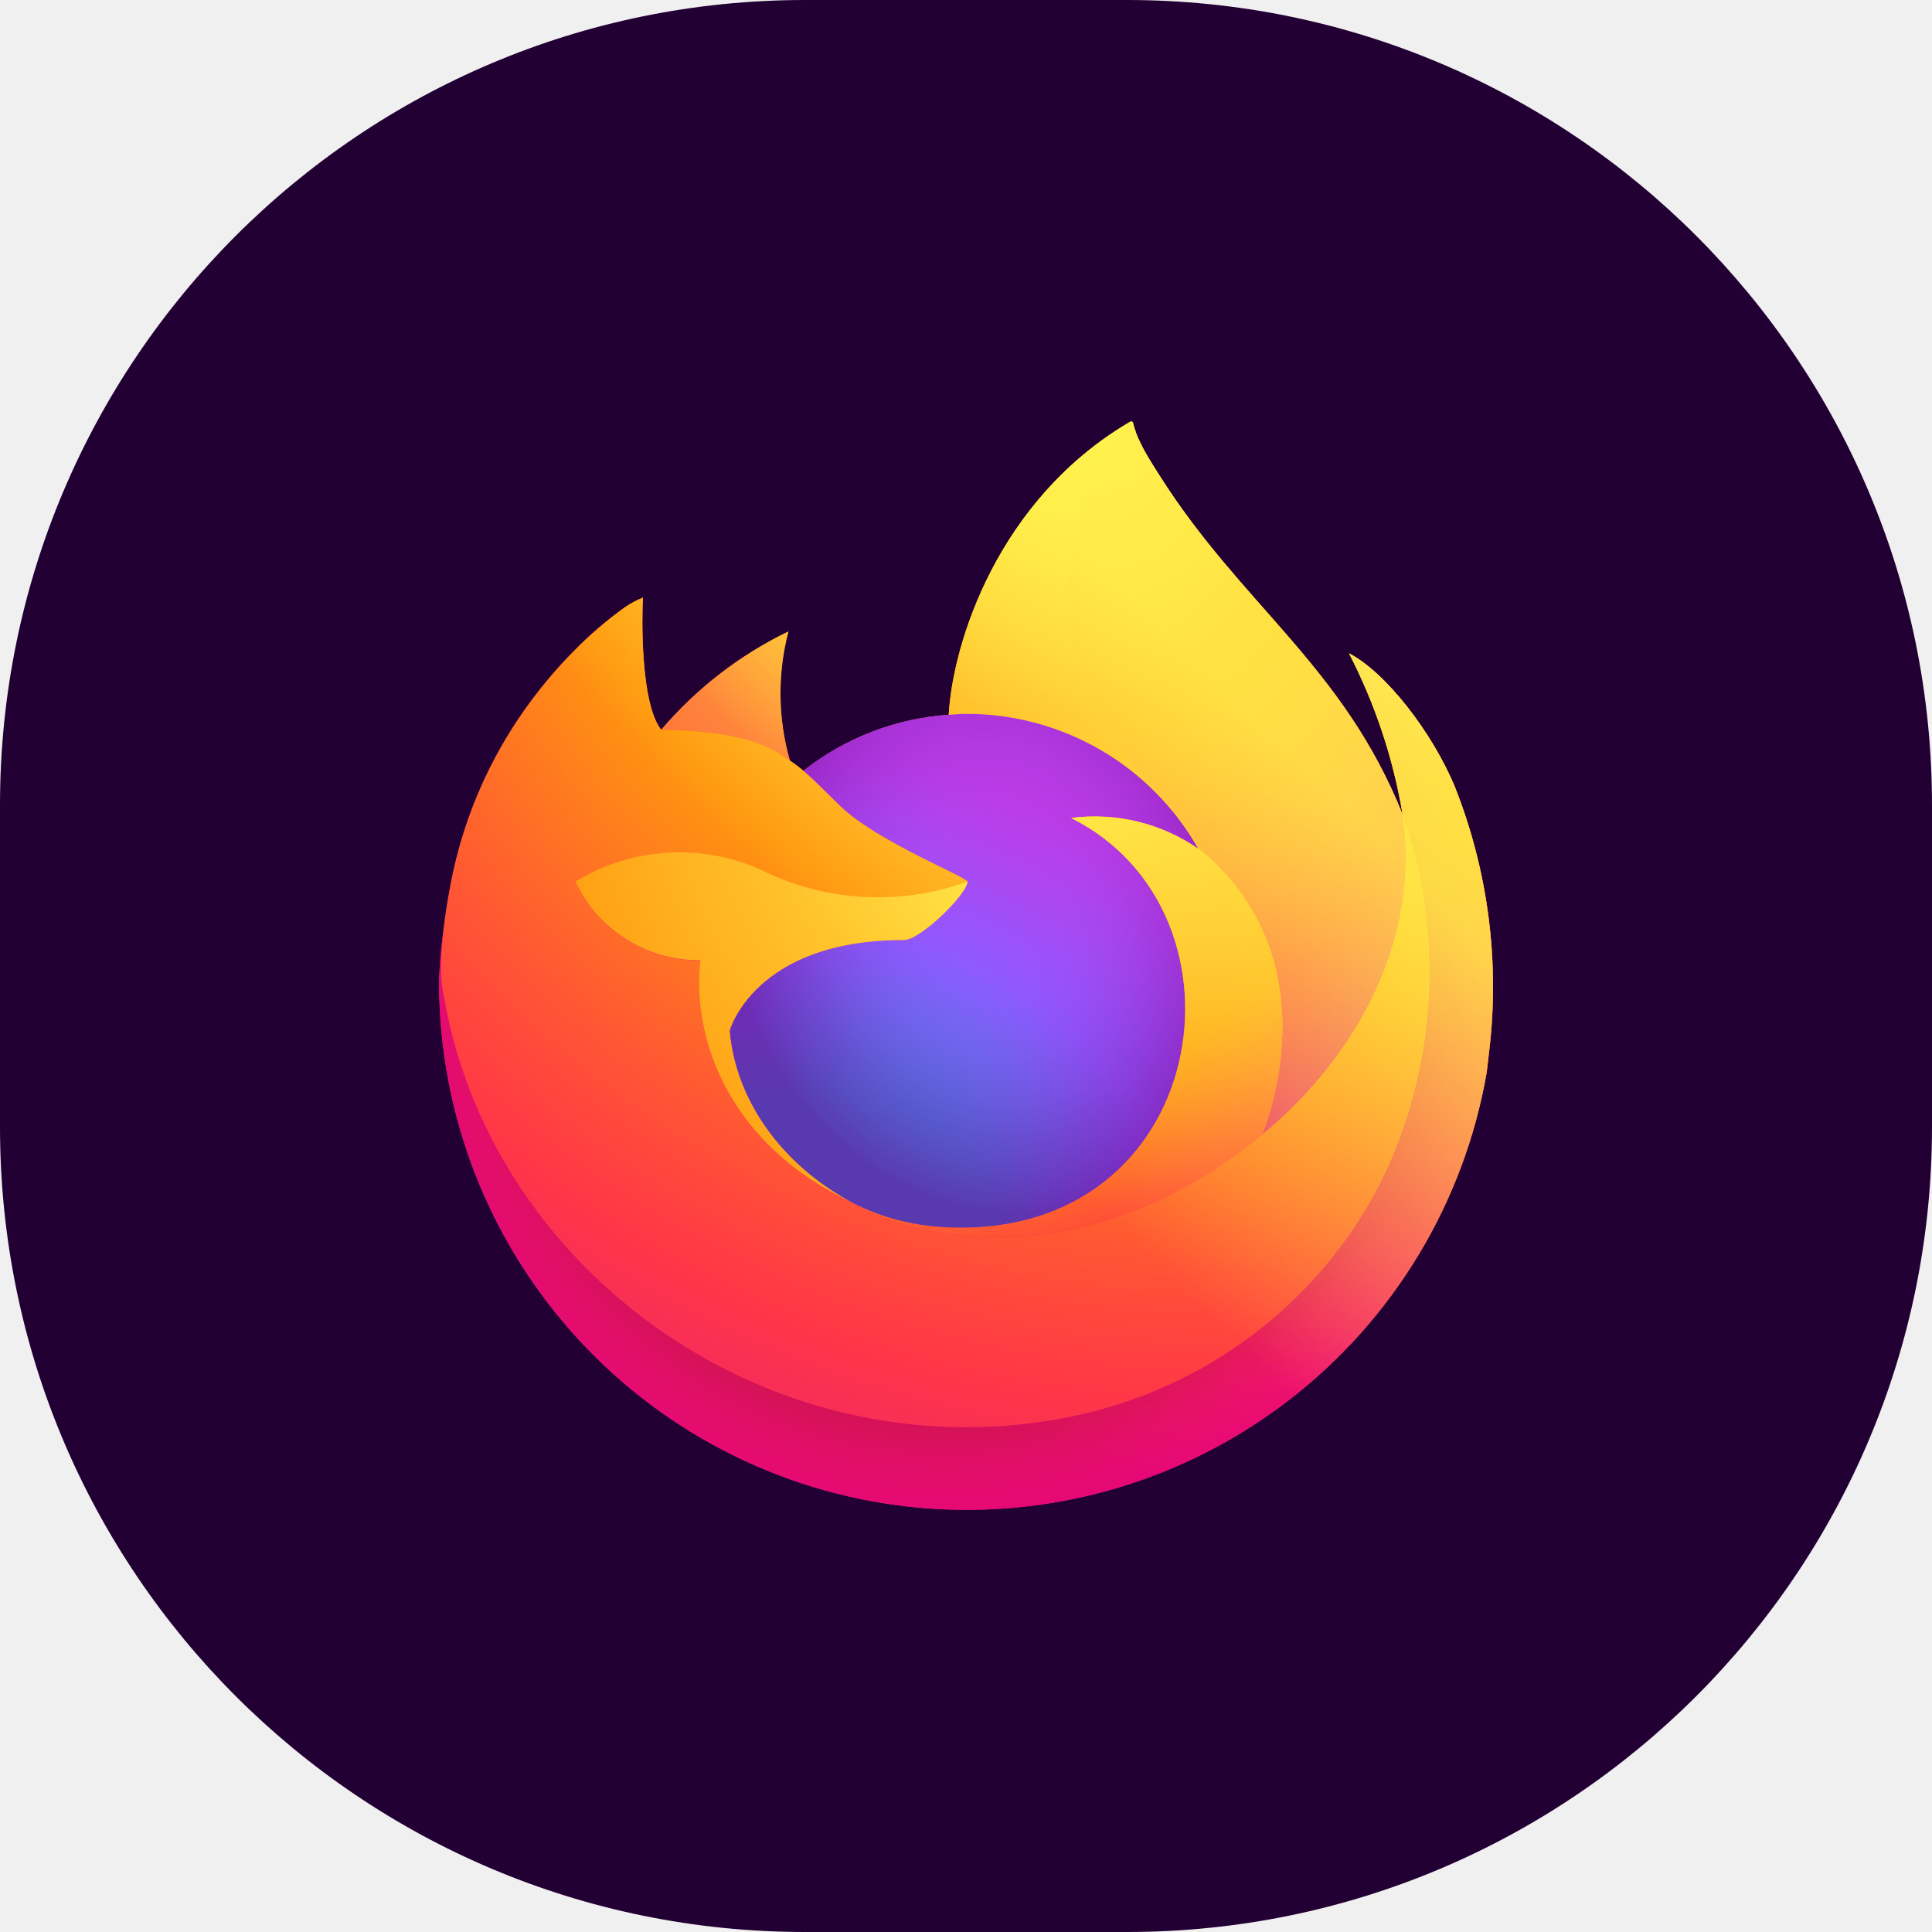
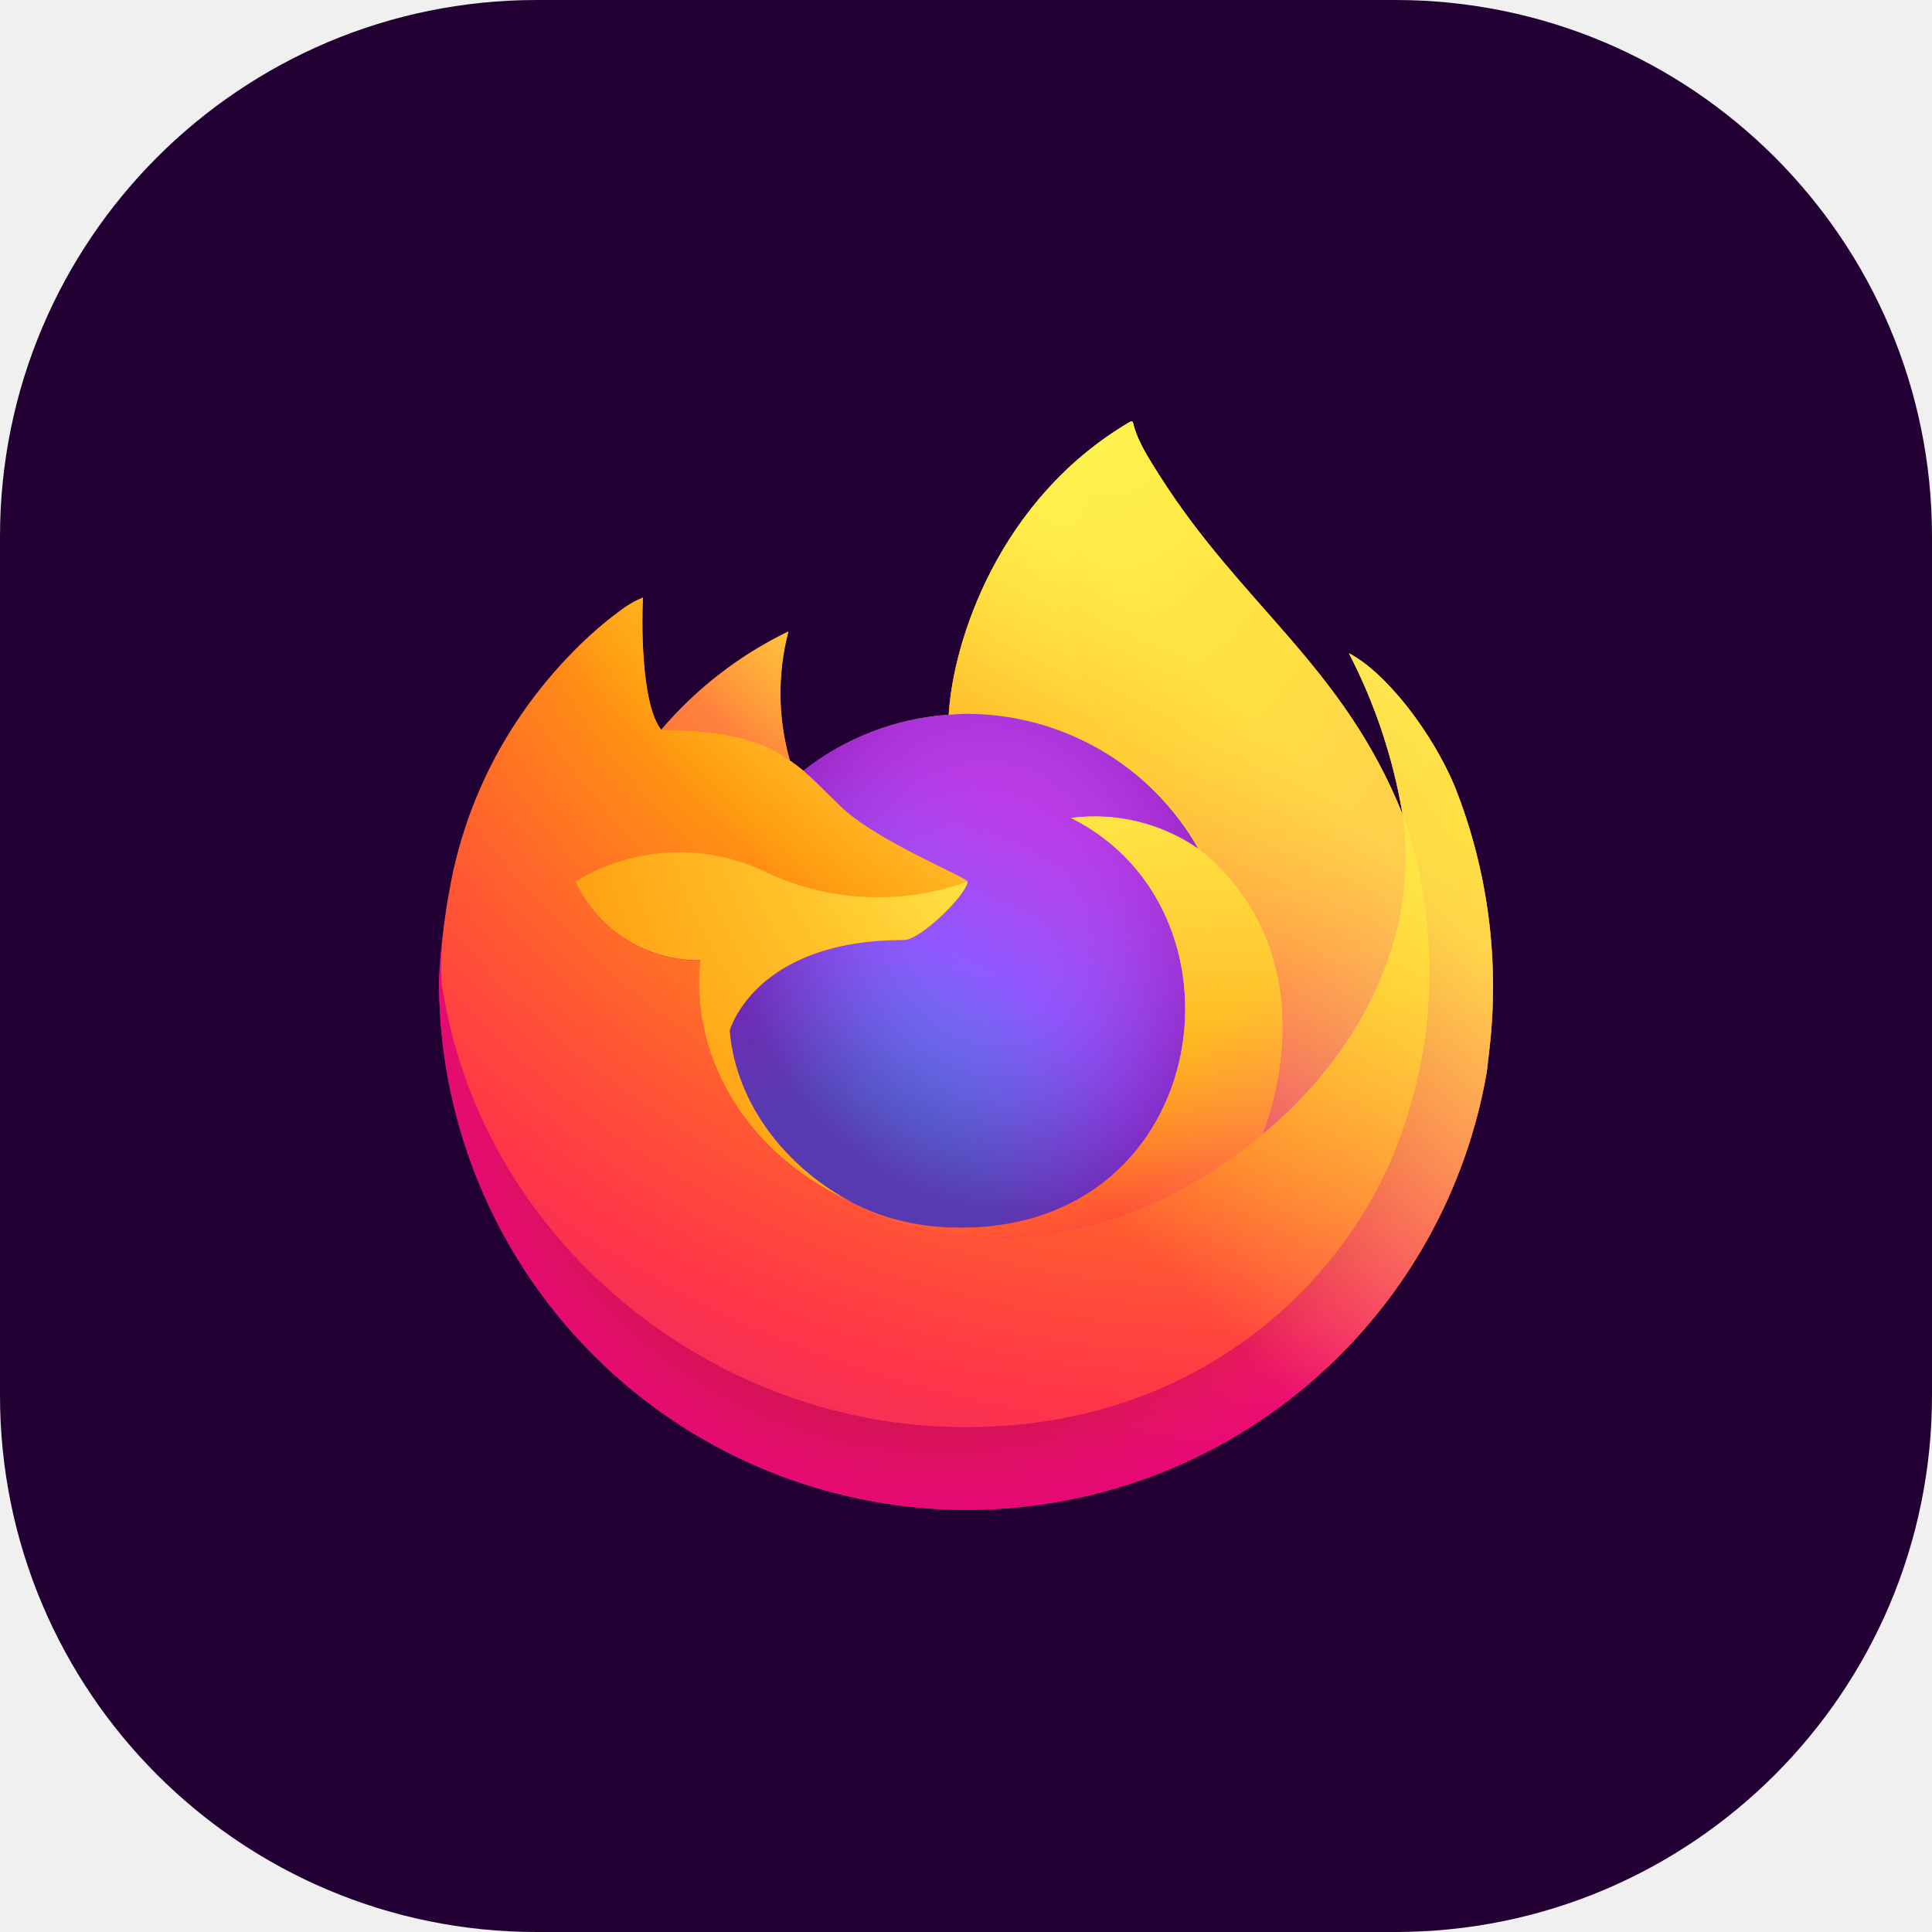
<svg xmlns="http://www.w3.org/2000/svg" width="36" height="36" viewBox="0 0 36 36" fill="none">
-   <rect width="36" height="36" rx="15" fill="#230033" />
+   <rect width="36" height="36" rx="10" fill="#230033" />
  <g clip-path="url(#clip0_24_204)">
    <path d="M27.11 14.663C26.682 13.635 25.816 12.525 25.137 12.174C25.621 13.111 25.957 14.118 26.133 15.157L26.135 15.174C25.023 12.404 23.139 11.285 21.599 8.852C21.521 8.729 21.443 8.606 21.367 8.476C21.324 8.402 21.289 8.335 21.259 8.273C21.195 8.149 21.146 8.019 21.112 7.883C21.112 7.877 21.11 7.871 21.106 7.867C21.102 7.862 21.096 7.859 21.09 7.858C21.084 7.856 21.078 7.856 21.072 7.858C21.07 7.858 21.068 7.86 21.067 7.861C21.065 7.861 21.062 7.864 21.06 7.865L21.063 7.858C18.594 9.304 17.755 11.98 17.679 13.32C16.693 13.387 15.749 13.751 14.973 14.363C14.892 14.294 14.807 14.23 14.719 14.17C14.495 13.386 14.485 12.556 14.691 11.767C13.784 12.207 12.979 12.829 12.325 13.596H12.32C11.931 13.102 11.958 11.474 11.98 11.134C11.865 11.18 11.755 11.238 11.652 11.308C11.308 11.553 10.986 11.829 10.691 12.131C10.354 12.472 10.047 12.841 9.772 13.234V13.235V13.233C9.14 14.129 8.692 15.142 8.453 16.212L8.44 16.277C8.421 16.363 8.354 16.796 8.343 16.89C8.343 16.898 8.341 16.905 8.341 16.912C8.255 17.359 8.201 17.812 8.181 18.267V18.318C8.185 20.779 9.112 23.148 10.778 24.958C12.444 26.769 14.728 27.889 17.179 28.098C19.631 28.307 22.071 27.589 24.019 26.086C25.967 24.583 27.281 22.405 27.702 19.981C27.718 19.854 27.732 19.728 27.746 19.6C27.949 17.927 27.73 16.229 27.108 14.661L27.11 14.663ZM15.778 22.359C15.824 22.381 15.867 22.405 15.914 22.426L15.921 22.431C15.873 22.408 15.825 22.384 15.778 22.359ZM26.135 15.177V15.167L26.137 15.178L26.135 15.177Z" fill="url(#paint0_linear_24_204)" />
    <path d="M27.11 14.663C26.682 13.635 25.816 12.525 25.137 12.174C25.621 13.111 25.957 14.118 26.133 15.157V15.167L26.135 15.177C26.892 17.346 26.783 19.724 25.829 21.813C24.702 24.231 21.975 26.709 17.706 26.588C13.094 26.457 9.03 23.034 8.272 18.551C8.133 17.844 8.272 17.486 8.341 16.911C8.246 17.357 8.193 17.812 8.183 18.268V18.319C8.187 20.779 9.114 23.148 10.78 24.959C12.446 26.769 14.73 27.889 17.181 28.098C19.633 28.307 22.073 27.589 24.021 26.086C25.969 24.584 27.283 22.405 27.704 19.981C27.72 19.854 27.733 19.729 27.748 19.601C27.951 17.927 27.732 16.229 27.11 14.662L27.11 14.663Z" fill="url(#paint1_radial_24_204)" />
    <path d="M27.11 14.663C26.682 13.635 25.816 12.525 25.137 12.174C25.621 13.111 25.957 14.118 26.133 15.157V15.167L26.135 15.177C26.892 17.346 26.783 19.724 25.829 21.813C24.702 24.231 21.975 26.709 17.706 26.588C13.094 26.457 9.03 23.034 8.272 18.551C8.133 17.844 8.272 17.486 8.341 16.911C8.246 17.357 8.193 17.812 8.183 18.268V18.319C8.187 20.779 9.114 23.148 10.78 24.959C12.446 26.769 14.73 27.889 17.181 28.098C19.633 28.307 22.073 27.589 24.021 26.086C25.969 24.584 27.283 22.405 27.704 19.981C27.72 19.854 27.733 19.729 27.748 19.601C27.951 17.927 27.732 16.229 27.11 14.662L27.11 14.663Z" fill="url(#paint2_radial_24_204)" />
    <path d="M22.33 15.817C22.352 15.832 22.371 15.847 22.391 15.862C22.144 15.424 21.837 15.023 21.478 14.671C18.421 11.614 20.677 8.045 21.058 7.862L21.061 7.857C18.592 9.303 17.753 11.979 17.677 13.318C17.792 13.31 17.906 13.301 18.023 13.301C18.899 13.303 19.759 13.536 20.516 13.978C21.272 14.42 21.898 15.054 22.33 15.816V15.817Z" fill="url(#paint3_radial_24_204)" />
    <path d="M18.028 16.428C18.012 16.673 17.148 17.516 16.846 17.516C14.05 17.516 13.596 19.208 13.596 19.208C13.72 20.632 14.712 21.805 15.912 22.424C15.967 22.453 16.022 22.478 16.078 22.503C16.174 22.546 16.27 22.585 16.366 22.622C16.778 22.767 17.209 22.851 17.646 22.868C22.547 23.098 23.495 17.009 19.959 15.24C20.793 15.132 21.638 15.337 22.329 15.816C21.898 15.054 21.271 14.419 20.515 13.977C19.758 13.536 18.898 13.302 18.022 13.3C17.905 13.3 17.791 13.31 17.677 13.318C16.69 13.385 15.747 13.749 14.97 14.361C15.12 14.488 15.289 14.657 15.645 15.008C16.313 15.665 18.024 16.346 18.027 16.426L18.028 16.428Z" fill="url(#paint4_radial_24_204)" />
    <path d="M18.028 16.428C18.012 16.673 17.148 17.516 16.846 17.516C14.05 17.516 13.596 19.208 13.596 19.208C13.72 20.632 14.712 21.805 15.912 22.424C15.967 22.453 16.022 22.478 16.078 22.503C16.174 22.546 16.27 22.585 16.366 22.622C16.778 22.767 17.209 22.851 17.646 22.868C22.547 23.098 23.495 17.009 19.959 15.24C20.793 15.132 21.638 15.337 22.329 15.816C21.898 15.054 21.271 14.419 20.515 13.977C19.758 13.536 18.898 13.302 18.022 13.3C17.905 13.3 17.791 13.31 17.677 13.318C16.69 13.385 15.747 13.749 14.97 14.361C15.12 14.488 15.289 14.657 15.645 15.008C16.313 15.665 18.024 16.346 18.027 16.426L18.028 16.428Z" fill="url(#paint5_radial_24_204)" />
    <path d="M14.512 14.036C14.591 14.087 14.657 14.131 14.715 14.171C14.491 13.387 14.481 12.557 14.687 11.768C13.78 12.207 12.974 12.83 12.321 13.597C12.368 13.595 13.795 13.57 14.512 14.036Z" fill="url(#paint6_radial_24_204)" />
    <path d="M8.27 18.552C9.029 23.034 13.092 26.459 17.704 26.588C21.974 26.709 24.701 24.23 25.827 21.814C26.781 19.724 26.891 17.346 26.133 15.178V15.168C26.133 15.161 26.131 15.157 26.133 15.159L26.135 15.175C26.483 17.453 25.325 19.658 23.514 21.152L23.509 21.165C19.98 24.039 16.604 22.898 15.921 22.433C15.873 22.41 15.826 22.387 15.778 22.362C13.721 21.379 12.871 19.506 13.053 17.897C12.565 17.904 12.085 17.77 11.672 17.51C11.259 17.25 10.93 16.875 10.725 16.432C11.264 16.101 11.88 15.914 12.513 15.889C13.146 15.864 13.775 16.001 14.339 16.287C15.504 16.816 16.828 16.868 18.03 16.432C18.027 16.352 16.316 15.671 15.648 15.014C15.292 14.663 15.123 14.494 14.973 14.367C14.892 14.298 14.807 14.234 14.719 14.174C14.661 14.134 14.595 14.091 14.516 14.04C13.799 13.573 12.373 13.599 12.326 13.6H12.321C11.931 13.106 11.959 11.478 11.981 11.137C11.866 11.184 11.756 11.242 11.653 11.312C11.309 11.557 10.987 11.833 10.692 12.135C10.354 12.475 10.046 12.843 9.769 13.235C9.137 14.131 8.689 15.143 8.45 16.213C8.445 16.233 8.096 17.76 8.268 18.552L8.27 18.552Z" fill="url(#paint7_radial_24_204)" />
    <path d="M21.478 14.67C21.837 15.023 22.144 15.424 22.391 15.863C22.445 15.903 22.496 15.944 22.539 15.983C24.768 18.038 23.6 20.943 23.513 21.148C25.323 19.656 26.481 17.45 26.133 15.172C25.021 12.399 23.135 11.28 21.598 8.847C21.52 8.724 21.442 8.601 21.366 8.471C21.323 8.397 21.288 8.33 21.258 8.268C21.194 8.144 21.145 8.014 21.111 7.879C21.111 7.872 21.109 7.866 21.105 7.862C21.101 7.857 21.095 7.854 21.089 7.853C21.082 7.852 21.076 7.852 21.07 7.853C21.069 7.853 21.067 7.856 21.065 7.856C21.064 7.857 21.06 7.859 21.058 7.86C20.678 8.04 18.422 11.612 21.479 14.666L21.478 14.67Z" fill="url(#paint8_radial_24_204)" />
    <path d="M22.538 15.984C22.495 15.945 22.445 15.905 22.391 15.864C22.371 15.849 22.351 15.834 22.33 15.819C21.638 15.34 20.793 15.135 19.959 15.243C23.495 17.011 22.547 23.099 17.646 22.871C17.209 22.853 16.778 22.77 16.366 22.624C16.27 22.588 16.174 22.549 16.078 22.506C16.022 22.481 15.967 22.456 15.912 22.427L15.919 22.431C16.602 22.898 19.977 24.038 23.506 21.163L23.512 21.15C23.6 20.945 24.768 18.04 22.538 15.985L22.538 15.984Z" fill="url(#paint9_radial_24_204)" />
    <path d="M13.596 19.206C13.596 19.206 14.05 17.515 16.846 17.515C17.148 17.515 18.013 16.671 18.028 16.427C16.826 16.862 15.501 16.81 14.337 16.282C13.772 15.995 13.143 15.858 12.511 15.884C11.878 15.909 11.262 16.096 10.722 16.427C10.927 16.87 11.256 17.244 11.67 17.504C12.083 17.765 12.563 17.899 13.051 17.892C12.869 19.499 13.719 21.372 15.776 22.357C15.822 22.379 15.865 22.402 15.912 22.424C14.711 21.803 13.72 20.63 13.596 19.207V19.206Z" fill="url(#paint10_radial_24_204)" />
    <path d="M27.11 14.663C26.682 13.635 25.816 12.525 25.137 12.174C25.621 13.111 25.957 14.118 26.133 15.157L26.135 15.174C25.023 12.404 23.139 11.285 21.599 8.852C21.521 8.729 21.443 8.606 21.367 8.476C21.324 8.402 21.289 8.335 21.259 8.273C21.195 8.149 21.146 8.019 21.112 7.883C21.112 7.877 21.11 7.871 21.106 7.867C21.102 7.862 21.096 7.859 21.09 7.858C21.084 7.856 21.078 7.856 21.072 7.858C21.07 7.858 21.068 7.86 21.067 7.861C21.065 7.861 21.062 7.864 21.06 7.865L21.063 7.858C18.594 9.304 17.755 11.98 17.679 13.32C17.794 13.312 17.908 13.302 18.025 13.302C18.901 13.304 19.761 13.538 20.518 13.979C21.274 14.421 21.9 15.056 22.332 15.818C21.641 15.339 20.796 15.134 19.962 15.242C23.498 17.011 22.549 23.099 17.648 22.87C17.212 22.852 16.781 22.769 16.369 22.624C16.273 22.588 16.177 22.548 16.08 22.505C16.025 22.48 15.969 22.455 15.915 22.426L15.921 22.431C15.874 22.408 15.826 22.384 15.778 22.359C15.824 22.381 15.867 22.405 15.915 22.426C14.714 21.806 13.723 20.633 13.599 19.21C13.599 19.21 14.053 17.518 16.848 17.518C17.15 17.518 18.015 16.675 18.031 16.43C18.027 16.351 16.316 15.669 15.649 15.012C15.292 14.661 15.123 14.492 14.973 14.365C14.892 14.296 14.807 14.232 14.719 14.172C14.495 13.388 14.486 12.558 14.692 11.769C13.785 12.209 12.979 12.831 12.325 13.598H12.321C11.931 13.104 11.958 11.476 11.981 11.136C11.865 11.182 11.755 11.24 11.652 11.31C11.309 11.555 10.987 11.831 10.691 12.133C10.355 12.474 10.047 12.843 9.772 13.236C9.14 14.132 8.692 15.144 8.453 16.214L8.44 16.279C8.422 16.365 8.339 16.805 8.327 16.899C8.251 17.352 8.202 17.81 8.182 18.27V18.32C8.186 20.781 9.113 23.15 10.778 24.96C12.444 26.771 14.728 27.891 17.18 28.1C19.631 28.309 22.072 27.591 24.02 26.088C25.968 24.585 27.282 22.407 27.702 19.983C27.719 19.856 27.732 19.73 27.747 19.602C27.949 17.929 27.73 16.231 27.109 14.663L27.11 14.663Z" fill="url(#paint11_linear_24_204)" />
  </g>
  <defs>
    <linearGradient id="paint0_linear_24_204" x1="25.808" y1="10.999" x2="9.486" y2="26.747" gradientUnits="userSpaceOnUse">
      <stop offset="0.048" stop-color="#FFF44F" />
      <stop offset="0.111" stop-color="#FFE847" />
      <stop offset="0.225" stop-color="#FFC830" />
      <stop offset="0.368" stop-color="#FF980E" />
      <stop offset="0.401" stop-color="#FF8B16" />
      <stop offset="0.462" stop-color="#FF672A" />
      <stop offset="0.534" stop-color="#FF3647" />
      <stop offset="0.705" stop-color="#E31587" />
    </linearGradient>
    <radialGradient id="paint1_radial_24_204" cx="0" cy="0" r="1" gradientUnits="userSpaceOnUse" gradientTransform="translate(25.1764 10.1397) scale(20.4971 20.4971)">
      <stop offset="0.129" stop-color="#FFBD4F" />
      <stop offset="0.186" stop-color="#FFAC31" />
      <stop offset="0.247" stop-color="#FF9D17" />
      <stop offset="0.283" stop-color="#FF980E" />
      <stop offset="0.403" stop-color="#FF563B" />
      <stop offset="0.467" stop-color="#FF3750" />
      <stop offset="0.71" stop-color="#F5156C" />
      <stop offset="0.782" stop-color="#EB0878" />
      <stop offset="0.86" stop-color="#E50080" />
    </radialGradient>
    <radialGradient id="paint2_radial_24_204" cx="0" cy="0" r="1" gradientUnits="userSpaceOnUse" gradientTransform="translate(17.5661 18.511) scale(20.4971 20.4971)">
      <stop offset="0.3" stop-color="#960E18" />
      <stop offset="0.351" stop-color="#B11927" stop-opacity="0.74" />
      <stop offset="0.435" stop-color="#DB293D" stop-opacity="0.343" />
      <stop offset="0.497" stop-color="#F5334B" stop-opacity="0.094" />
      <stop offset="0.53" stop-color="#FF3750" stop-opacity="0" />
    </radialGradient>
    <radialGradient id="paint3_radial_24_204" cx="0" cy="0" r="1" gradientUnits="userSpaceOnUse" gradientTransform="translate(20.1029 5.5735) scale(14.8477 14.8477)">
      <stop offset="0.132" stop-color="#FFF44F" />
      <stop offset="0.252" stop-color="#FFDC3E" />
      <stop offset="0.506" stop-color="#FF9D12" />
      <stop offset="0.526" stop-color="#FF980E" />
    </radialGradient>
    <radialGradient id="paint4_radial_24_204" cx="0" cy="0" r="1" gradientUnits="userSpaceOnUse" gradientTransform="translate(15.2832 23.8383) scale(9.75896 9.75896)">
      <stop offset="0.353" stop-color="#3A8EE6" />
      <stop offset="0.472" stop-color="#5C79F0" />
      <stop offset="0.669" stop-color="#9059FF" />
      <stop offset="1" stop-color="#C139E6" />
    </radialGradient>
    <radialGradient id="paint5_radial_24_204" cx="0" cy="0" r="1" gradientUnits="userSpaceOnUse" gradientTransform="translate(18.5576 16.7515) rotate(-13.5916) scale(5.17504 6.05868)">
      <stop offset="0.206" stop-color="#9059FF" stop-opacity="0" />
      <stop offset="0.278" stop-color="#8C4FF3" stop-opacity="0.064" />
      <stop offset="0.747" stop-color="#7716A8" stop-opacity="0.45" />
      <stop offset="0.975" stop-color="#6E008B" stop-opacity="0.6" />
    </radialGradient>
    <radialGradient id="paint6_radial_24_204" cx="0" cy="0" r="1" gradientUnits="userSpaceOnUse" gradientTransform="translate(17.3124 9.37866) scale(7.02178 7.02178)">
      <stop stop-color="#FFE226" />
      <stop offset="0.121" stop-color="#FFDB27" />
      <stop offset="0.295" stop-color="#FFC82A" />
      <stop offset="0.502" stop-color="#FFA930" />
      <stop offset="0.732" stop-color="#FF7E37" />
      <stop offset="0.792" stop-color="#FF7139" />
    </radialGradient>
    <radialGradient id="paint7_radial_24_204" cx="0" cy="0" r="1" gradientUnits="userSpaceOnUse" gradientTransform="translate(22.8934 4.81247) scale(29.9593)">
      <stop offset="0.113" stop-color="#FFF44F" />
      <stop offset="0.456" stop-color="#FF980E" />
      <stop offset="0.622" stop-color="#FF5634" />
      <stop offset="0.716" stop-color="#FF3647" />
      <stop offset="0.904" stop-color="#E31587" />
    </radialGradient>
    <radialGradient id="paint8_radial_24_204" cx="0" cy="0" r="1" gradientUnits="userSpaceOnUse" gradientTransform="translate(20.4034 6.47355) rotate(83.976) scale(21.9546 14.4086)">
      <stop stop-color="#FFF44F" />
      <stop offset="0.06" stop-color="#FFE847" />
      <stop offset="0.168" stop-color="#FFC830" />
      <stop offset="0.304" stop-color="#FF980E" />
      <stop offset="0.356" stop-color="#FF8B16" />
      <stop offset="0.455" stop-color="#FF672A" />
      <stop offset="0.57" stop-color="#FF3647" />
      <stop offset="0.737" stop-color="#E31587" />
    </radialGradient>
    <radialGradient id="paint9_radial_24_204" cx="0" cy="0" r="1" gradientUnits="userSpaceOnUse" gradientTransform="translate(17.3124 11.9154) scale(18.7011 18.7011)">
      <stop offset="0.137" stop-color="#FFF44F" />
      <stop offset="0.48" stop-color="#FF980E" />
      <stop offset="0.592" stop-color="#FF5634" />
      <stop offset="0.655" stop-color="#FF3647" />
      <stop offset="0.904" stop-color="#E31587" />
    </radialGradient>
    <radialGradient id="paint10_radial_24_204" cx="0" cy="0" r="1" gradientUnits="userSpaceOnUse" gradientTransform="translate(22.1323 12.9301) scale(20.4692)">
      <stop offset="0.094" stop-color="#FFF44F" />
      <stop offset="0.231" stop-color="#FFE141" />
      <stop offset="0.509" stop-color="#FFAF1E" />
      <stop offset="0.626" stop-color="#FF980E" />
    </radialGradient>
    <linearGradient id="paint11_linear_24_204" x1="25.61" y1="10.915" x2="11.724" y2="24.804" gradientUnits="userSpaceOnUse">
      <stop offset="0.167" stop-color="#FFF44F" stop-opacity="0.8" />
      <stop offset="0.266" stop-color="#FFF44F" stop-opacity="0.634" />
      <stop offset="0.489" stop-color="#FFF44F" stop-opacity="0.217" />
      <stop offset="0.6" stop-color="#FFF44F" stop-opacity="0" />
    </linearGradient>
    <clipPath id="clip0_24_204">
      <rect width="20" height="20.659" fill="white" transform="translate(8 7.67062)" />
    </clipPath>
  </defs>
</svg>
